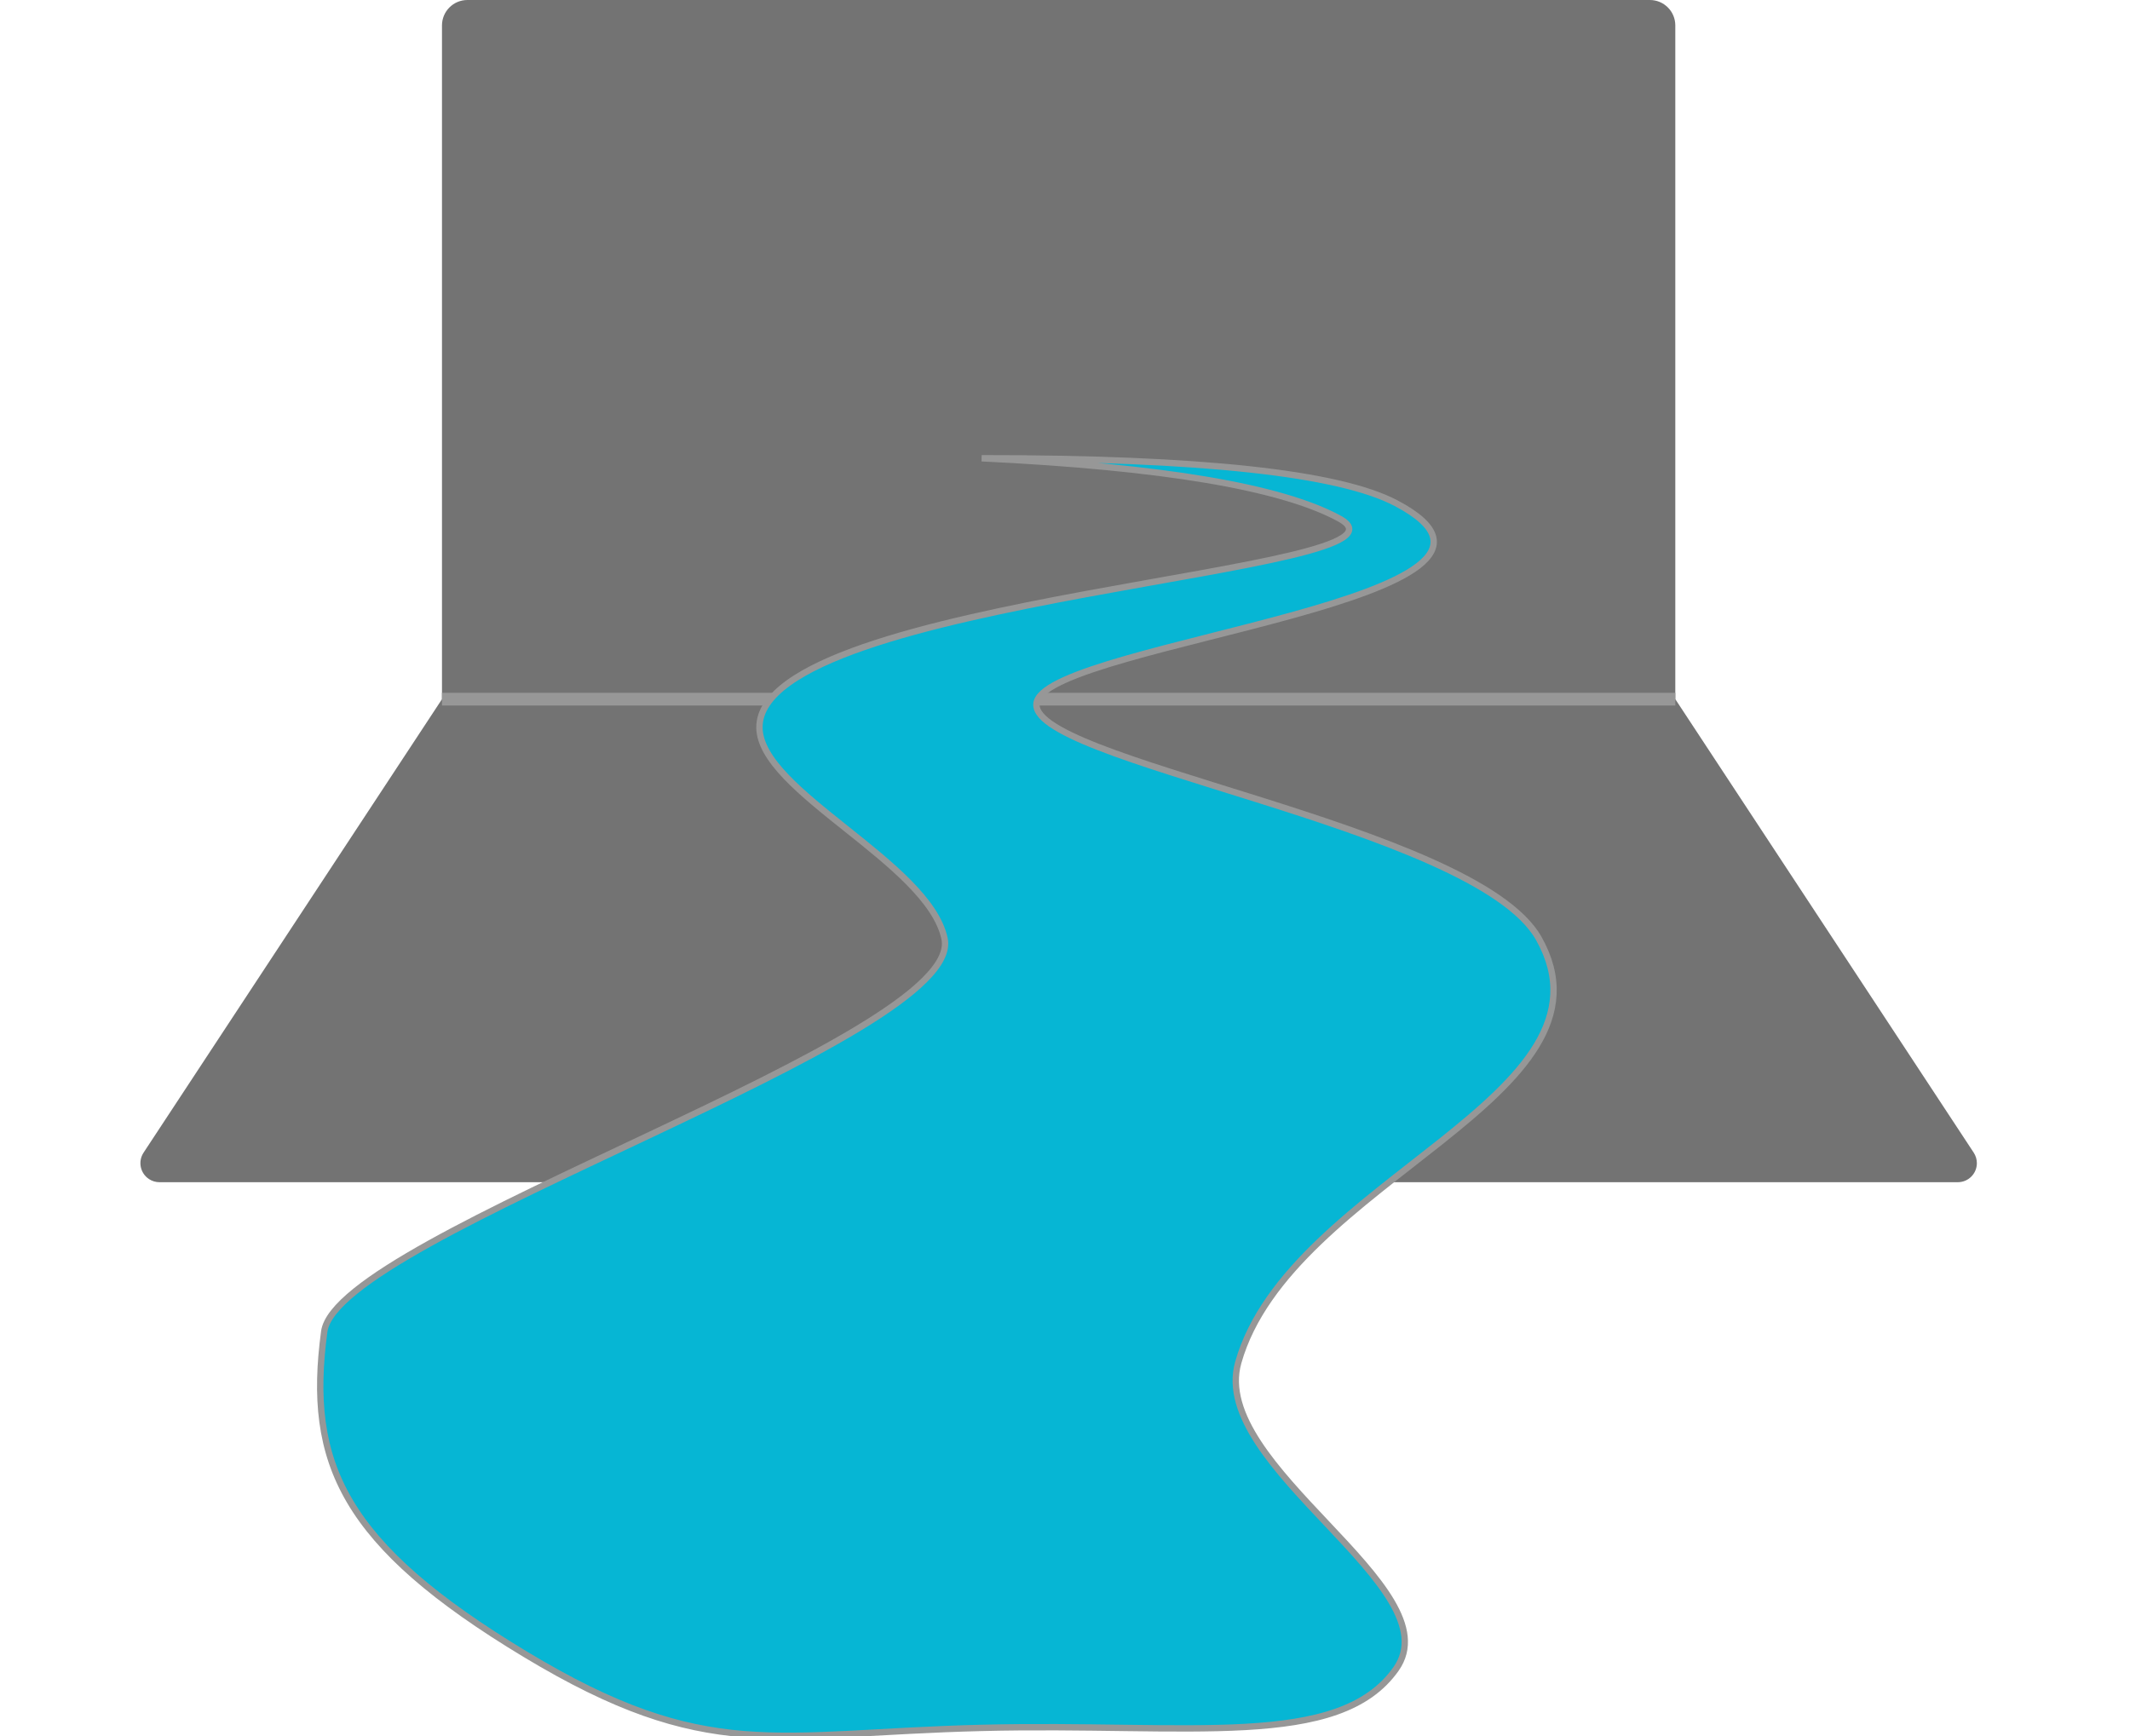
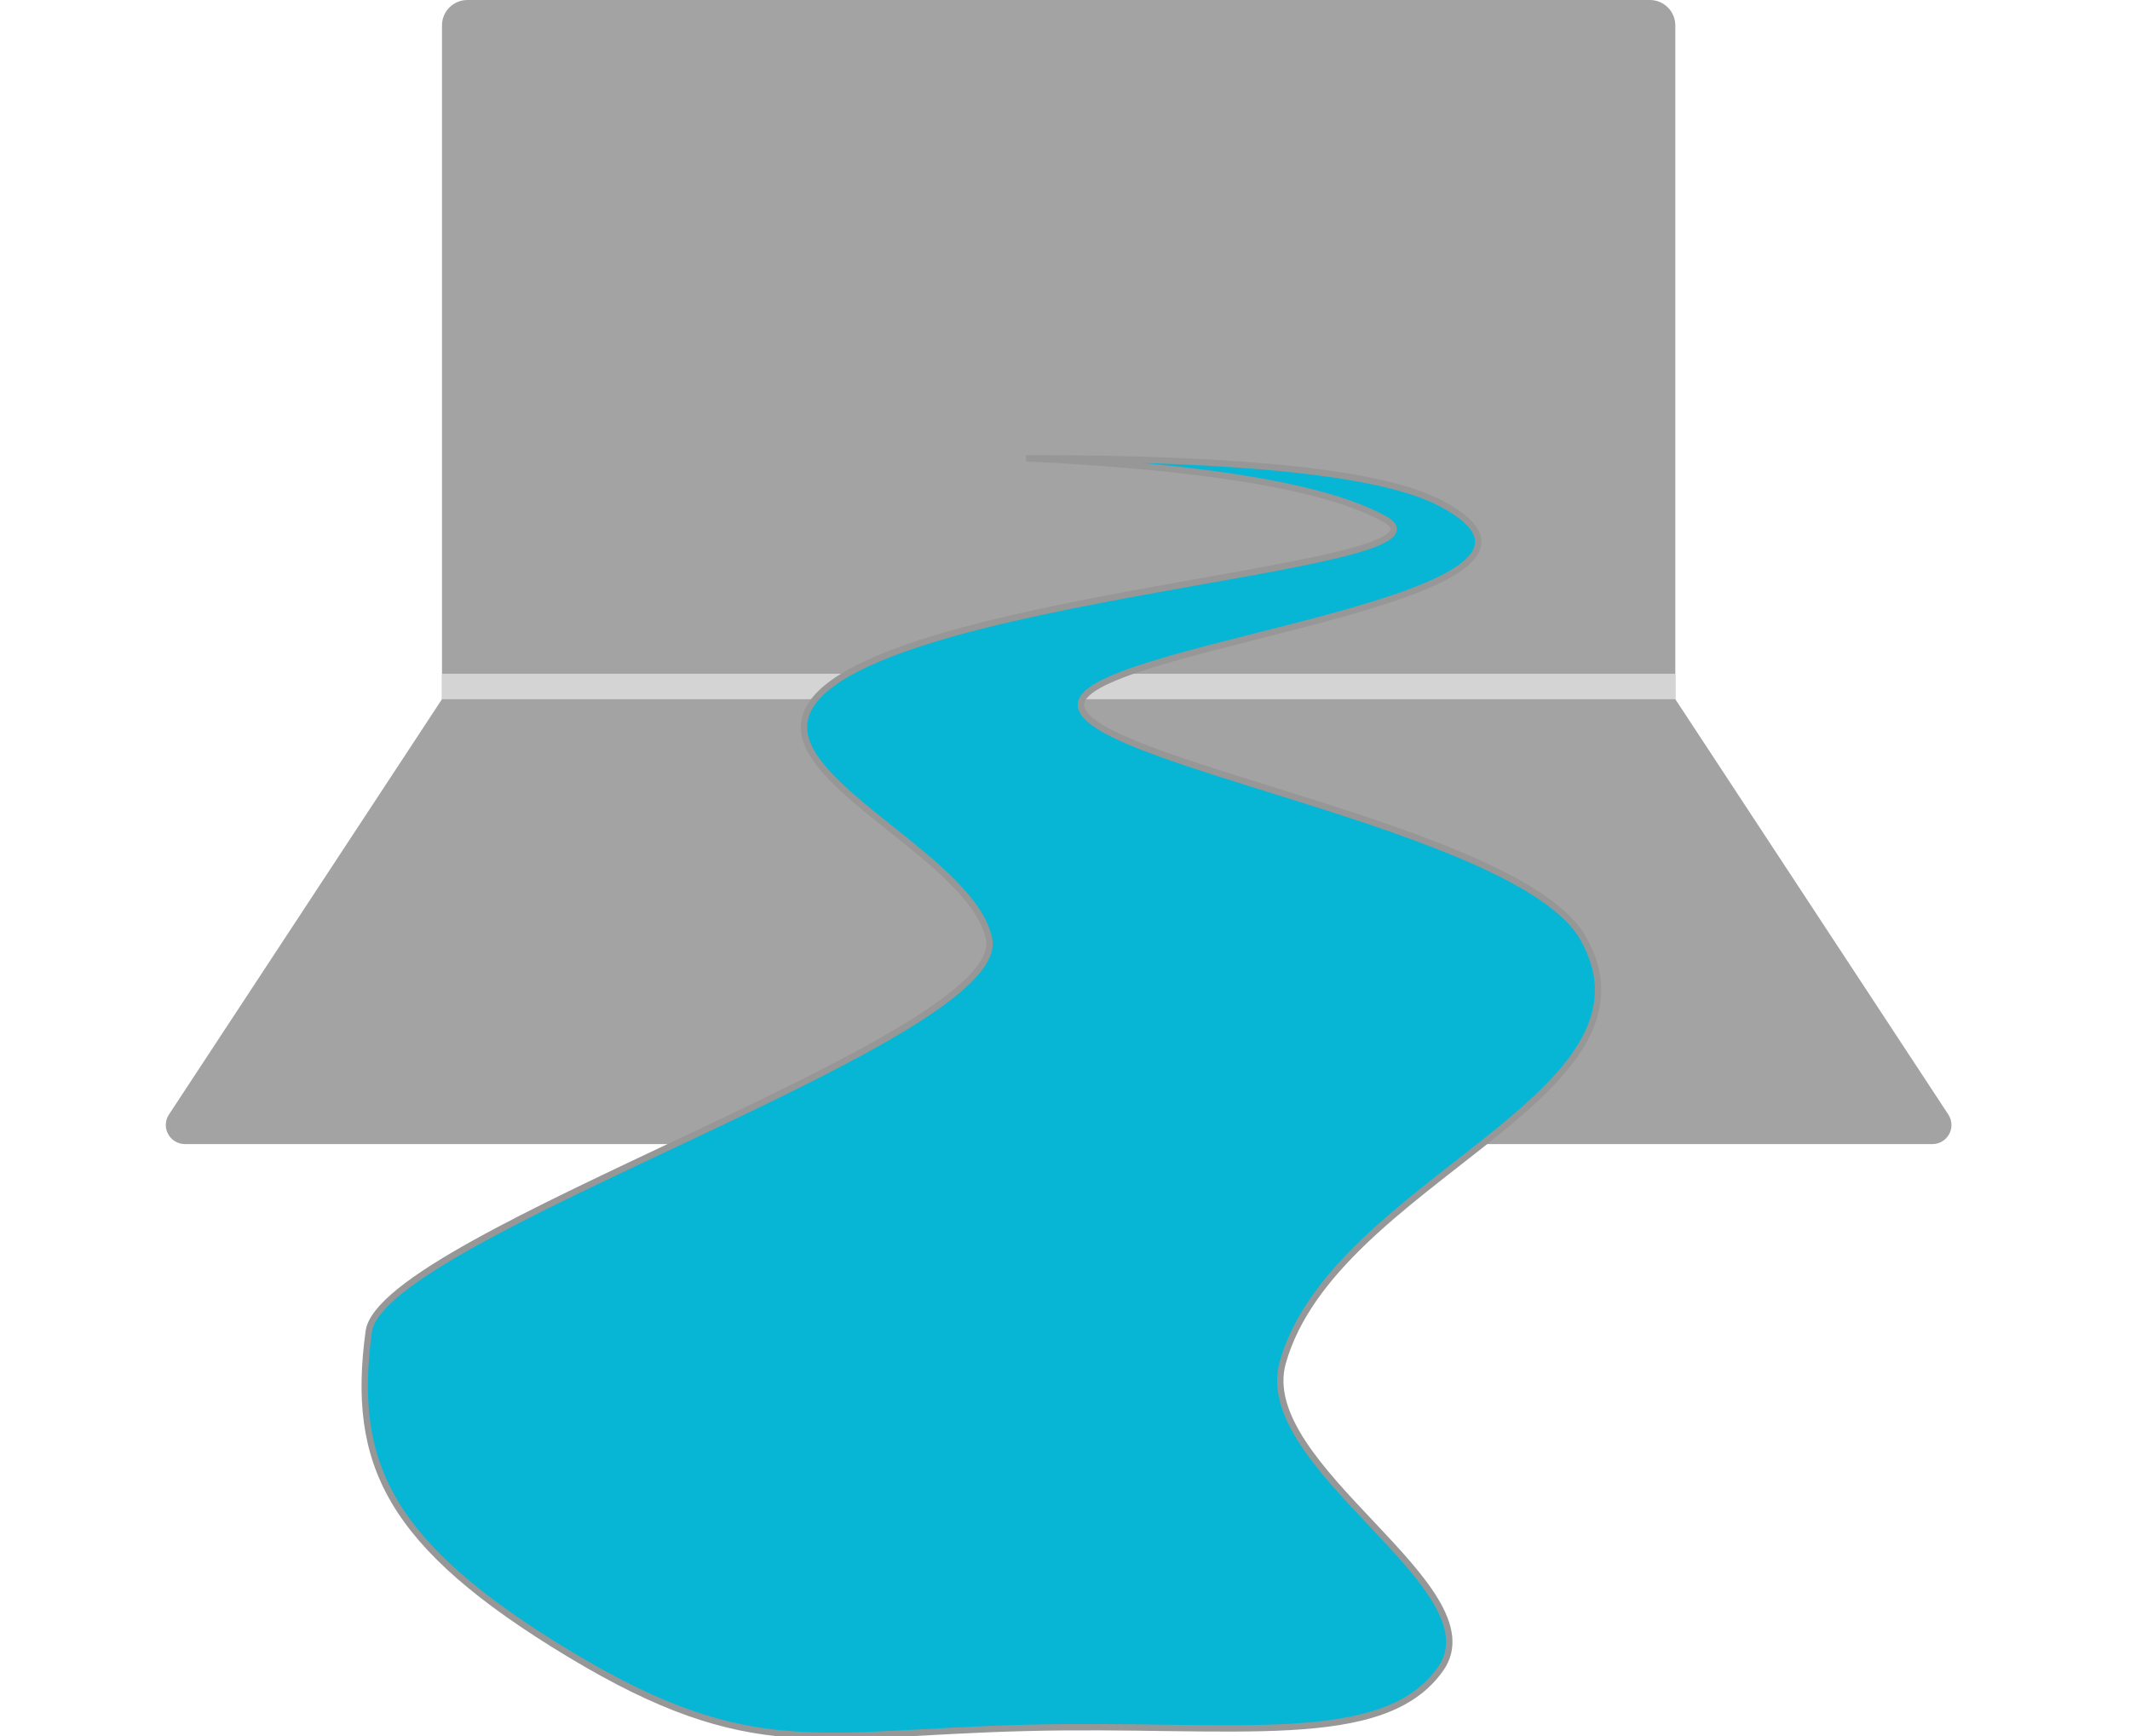
- <svg xmlns="http://www.w3.org/2000/svg" width="54px" height="44px" viewBox="0 0 292 273" version="1.1">
+ <svg xmlns="http://www.w3.org/2000/svg" width="54" height="44px" viewBox="0 0 292 273" version="1.1">
  <g id="Page-1" stroke="none" stroke-width="1" fill="none" fill-rule="evenodd">
-     <path d="M52,0 L238,0 C240.209,-4.05812251e-16 242,1.791 242,4 L242,110 L242,110 L48,110 L48,4 C48,1.791 49.791,4.05812251e-16 52,0 Z" id="Rectangle" fill="#737373" />
-     <path d="M48,110 L1.058,181.351 C0.148,182.735 0.532,184.596 1.916,185.506 C2.405,185.828 2.979,186 3.565,186 L286.435,186 C288.092,186 289.435,184.657 289.435,183 C289.435,182.414 289.264,181.841 288.942,181.351 L242,110 L242,110" id="Path" fill="#737373" />
-     <line x1="48" y1="110" x2="242" y2="110" id="Path-4" stroke="#979797" stroke-width="2" fill="#000000" />
-     <path d="M132.893,72.099 C161.271,73.454 180.024,76.615 189.152,81.583 C204.695,90.042 97.936,93.849 97.936,114.426 C97.936,124.522 124.479,135.687 127.051,147.667 C130.407,163.297 31.523,194.324 29.479,209.496 C26.689,230.208 32.434,242.982 61.091,260.261 C89.747,277.54 100.332,272.658 132.893,271.853 C165.454,271.047 189.09,275.367 198.081,262.562 C207.072,249.756 168.612,230.821 173.252,214.37 C181.323,185.754 234.453,172.455 220.535,147.667 C210.45,129.705 138.748,119.604 141.585,110.348 C144.422,101.093 226.331,94.058 198.081,79.168 C189.094,74.431 167.365,72.075 132.893,72.099 Z" id="Path-3" stroke="#979797" fill="#06B6D4" />
+     <path d="M52,0 L238,0 C240.209,-4.05812251e-16 242,1.791 242,4 L242,110 L242,110 L48,110 L48,4 C48,1.791 49.791,4.05812251e-16 52,0 Z" id="Rectangle" fill="#A3A3A3" />
+     <path d="M48,110 L5.054,175.352 C4.144,176.737 4.529,178.597 5.914,179.507 C6.403,179.829 6.976,180 7.561,180 L282.439,180 C284.096,180 285.439,178.657 285.439,177 C285.439,176.414 285.267,175.842 284.946,175.352 L242,110 L242,110" id="Path" fill="#A3A3A3" />
+     <rect id="Rectangle" fill="#D4D4D4" x="48" y="106" width="194" height="4" />
+     <path d="M139.893,72.099 C168.271,73.454 187.024,76.615 196.152,81.583 C211.695,90.042 104.936,93.849 104.936,114.426 C104.936,124.522 131.479,135.687 134.051,147.667 C137.407,163.297 38.523,194.324 36.479,209.496 C33.689,230.208 39.434,242.982 68.091,260.261 C96.747,277.54 107.332,272.658 139.893,271.853 C172.454,271.047 196.09,275.367 205.081,262.562 C214.072,249.756 175.612,230.821 180.252,214.37 C188.323,185.754 241.453,172.455 227.535,147.667 C217.45,129.705 145.748,119.604 148.585,110.348 C151.422,101.093 233.331,94.058 205.081,79.168 C196.094,74.431 174.365,72.075 139.893,72.099 Z" id="Path-3" stroke="#979797" fill="#06B6D4" />
  </g>
</svg>
